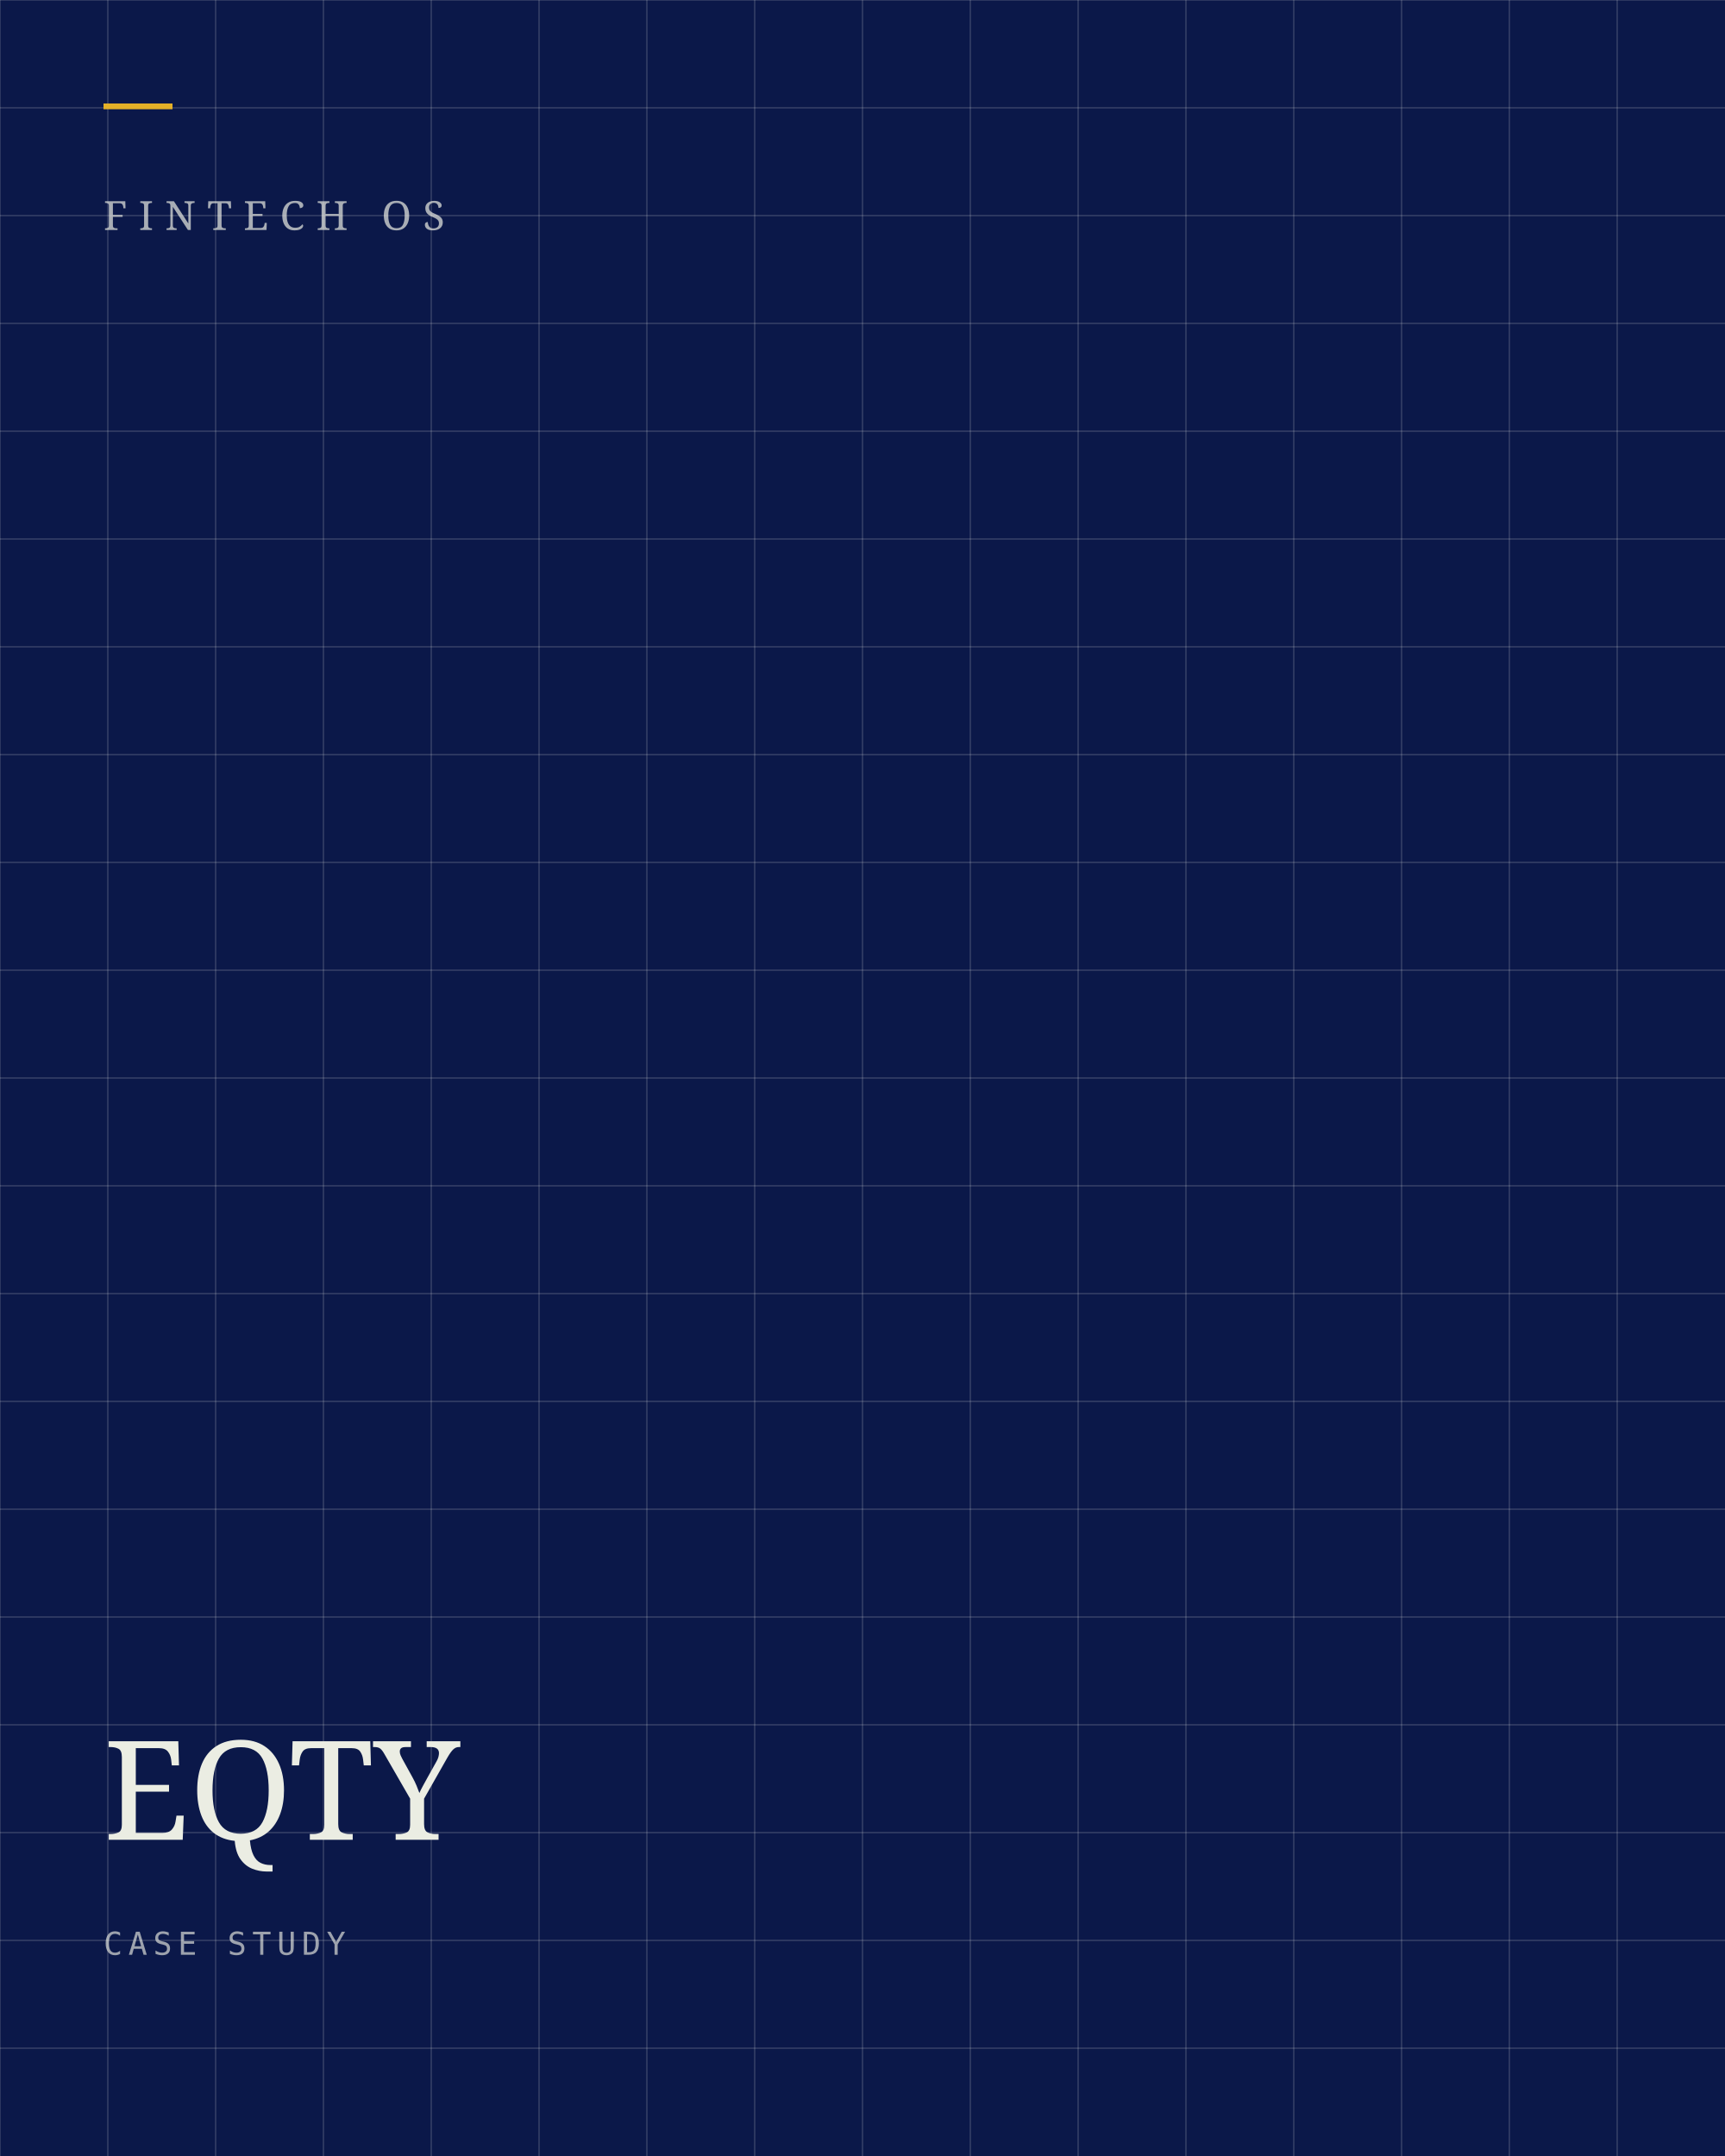
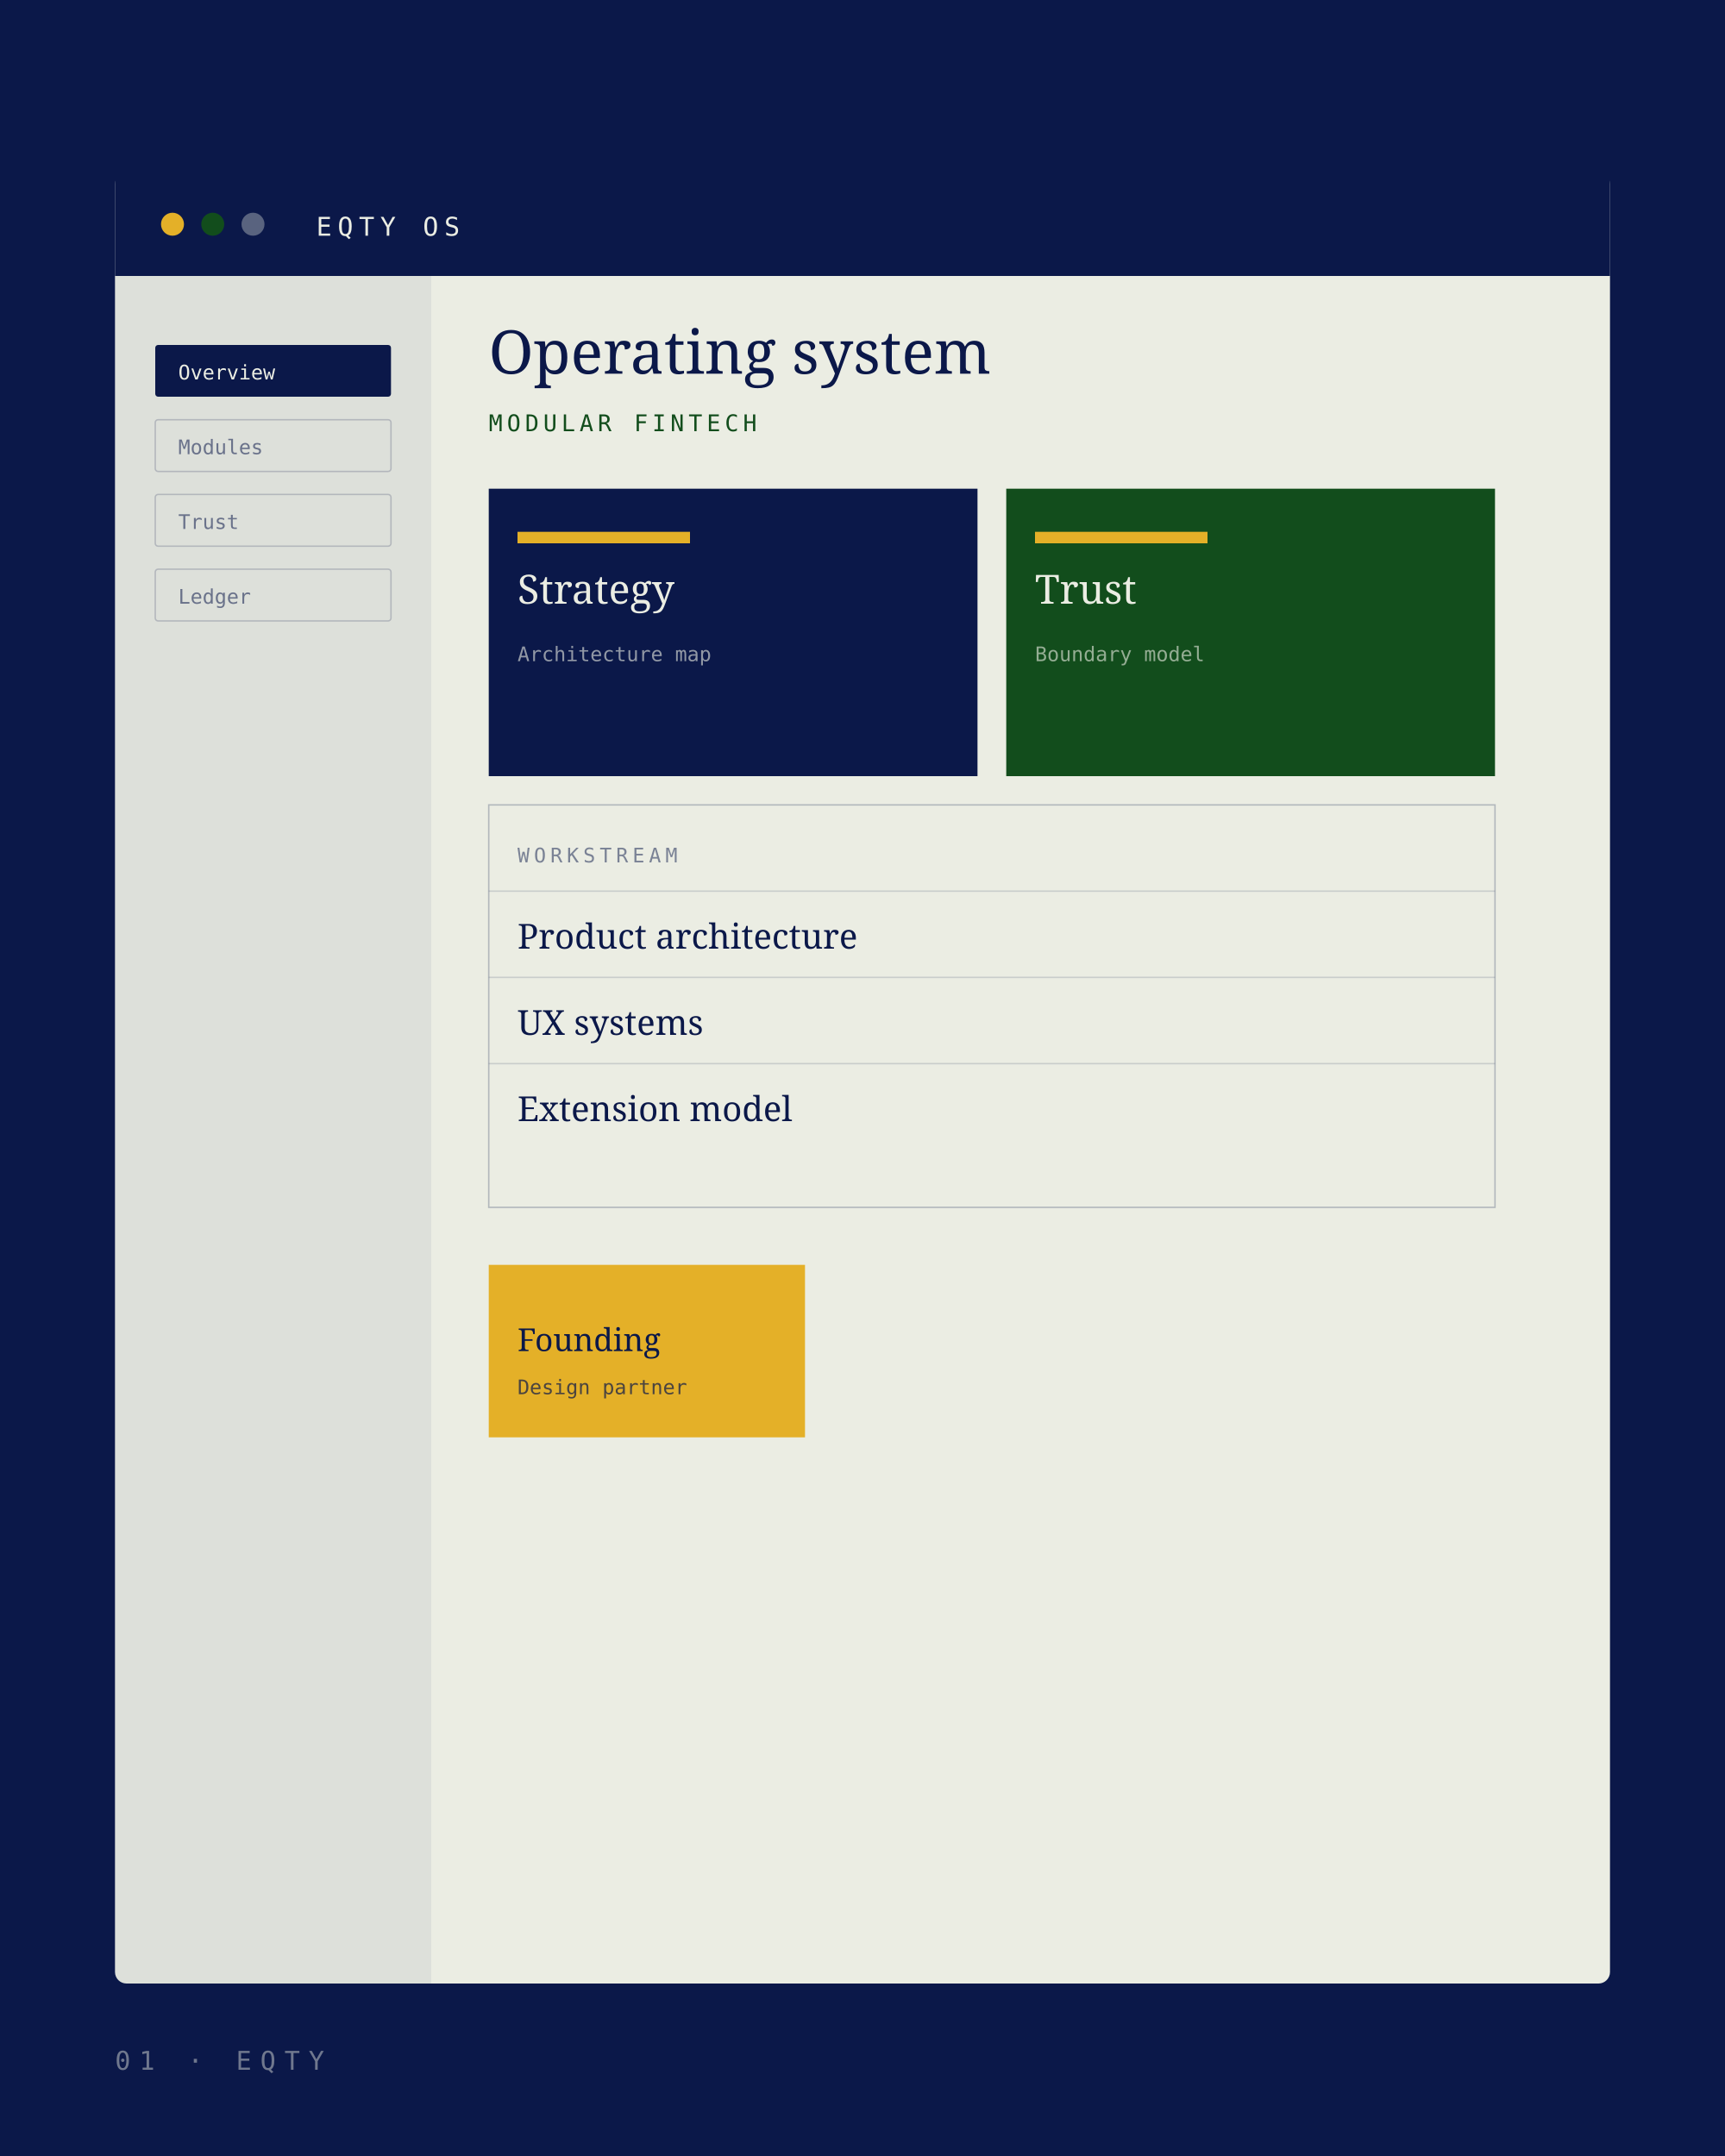
- <svg xmlns="http://www.w3.org/2000/svg" viewBox="0 0 1200 1500" role="img" aria-label="EQTY case study cover">
+ <svg xmlns="http://www.w3.org/2000/svg" viewBox="0 0 1200 1500" role="img" aria-label="EQTY fintech operating system interface">
  <rect width="1200" height="1500" fill="#0B1849" />
-   <g stroke="#EBEDE3" stroke-opacity="0.18" fill="none">
-     <line x1="0" y1="0" x2="0" y2="1500" />
-     <line x1="75" y1="0" x2="75" y2="1500" />
-     <line x1="150" y1="0" x2="150" y2="1500" />
-     <line x1="225" y1="0" x2="225" y2="1500" />
-     <line x1="300" y1="0" x2="300" y2="1500" />
-     <line x1="375" y1="0" x2="375" y2="1500" />
-     <line x1="450" y1="0" x2="450" y2="1500" />
-     <line x1="525" y1="0" x2="525" y2="1500" />
-     <line x1="600" y1="0" x2="600" y2="1500" />
-     <line x1="675" y1="0" x2="675" y2="1500" />
-     <line x1="750" y1="0" x2="750" y2="1500" />
-     <line x1="825" y1="0" x2="825" y2="1500" />
-     <line x1="900" y1="0" x2="900" y2="1500" />
-     <line x1="975" y1="0" x2="975" y2="1500" />
-     <line x1="1050" y1="0" x2="1050" y2="1500" />
-     <line x1="1125" y1="0" x2="1125" y2="1500" />
-     <line x1="0" y1="0" x2="1200" y2="0" />
-     <line x1="0" y1="75" x2="1200" y2="75" />
-     <line x1="0" y1="150" x2="1200" y2="150" />
-     <line x1="0" y1="225" x2="1200" y2="225" />
-     <line x1="0" y1="300" x2="1200" y2="300" />
-     <line x1="0" y1="375" x2="1200" y2="375" />
-     <line x1="0" y1="450" x2="1200" y2="450" />
-     <line x1="0" y1="525" x2="1200" y2="525" />
-     <line x1="0" y1="600" x2="1200" y2="600" />
-     <line x1="0" y1="675" x2="1200" y2="675" />
-     <line x1="0" y1="750" x2="1200" y2="750" />
-     <line x1="0" y1="825" x2="1200" y2="825" />
-     <line x1="0" y1="900" x2="1200" y2="900" />
-     <line x1="0" y1="975" x2="1200" y2="975" />
-     <line x1="0" y1="1050" x2="1200" y2="1050" />
-     <line x1="0" y1="1125" x2="1200" y2="1125" />
-     <line x1="0" y1="1200" x2="1200" y2="1200" />
-     <line x1="0" y1="1275" x2="1200" y2="1275" />
-     <line x1="0" y1="1350" x2="1200" y2="1350" />
-     <line x1="0" y1="1425" x2="1200" y2="1425" />
-   </g>
-   <rect x="72" y="72" width="48" height="4" fill="#E4B028" />
-   <text x="72" y="160" font-family="Georgia, serif" font-size="28" letter-spacing="8" fill="#EBEDE3" fill-opacity="0.7">FINTECH OS</text>
-   <text x="72" y="1280" font-family="Georgia, serif" font-size="96" fill="#EBEDE3">EQTY</text>
-   <text x="72" y="1360" font-family="ui-monospace, monospace" font-size="22" letter-spacing="4" fill="#EBEDE3" fill-opacity="0.65">CASE STUDY</text>
+   <rect x="80" y="120" width="1040" height="1260" rx="8" fill="#EBEDE3" />
+   <rect x="80" y="120" width="1040" height="72" fill="#0B1849" />
+   <circle cx="120" cy="156" r="8" fill="#E4B028" />
+   <circle cx="148" cy="156" r="8" fill="#124D1C" />
+   <circle cx="176" cy="156" r="8" fill="#EBEDE3" fill-opacity="0.35" />
+   <text x="220" y="164" font-family="ui-monospace, monospace" font-size="18" letter-spacing="4" fill="#EBEDE3">EQTY OS</text>
+   <rect x="80" y="192" width="220" height="1188" fill="#0B1849" fill-opacity="0.06" />
+   <rect x="108" y="240" width="164" height="36" rx="2" fill="#0B1849" />
+   <text x="124" y="264" font-family="ui-monospace, monospace" font-size="14" fill="#EBEDE3">Overview</text>
+   <rect x="108" y="292" width="164" height="36" rx="2" fill="none" stroke="#0B1849" stroke-opacity="0.2" />
+   <text x="124" y="316" font-family="ui-monospace, monospace" font-size="14" fill="#0B1849" fill-opacity="0.55">Modules</text>
+   <rect x="108" y="344" width="164" height="36" rx="2" fill="none" stroke="#0B1849" stroke-opacity="0.2" />
+   <text x="124" y="368" font-family="ui-monospace, monospace" font-size="14" fill="#0B1849" fill-opacity="0.55">Trust</text>
+   <rect x="108" y="396" width="164" height="36" rx="2" fill="none" stroke="#0B1849" stroke-opacity="0.2" />
+   <text x="124" y="420" font-family="ui-monospace, monospace" font-size="14" fill="#0B1849" fill-opacity="0.55">Ledger</text>
+   <text x="340" y="260" font-family="Georgia, serif" font-size="42" fill="#0B1849">Operating system</text>
+   <text x="340" y="300" font-family="ui-monospace, monospace" font-size="16" letter-spacing="3" fill="#124D1C">MODULAR FINTECH</text>
+   <rect x="340" y="340" width="340" height="200" fill="#0B1849" />
+   <rect x="360" y="370" width="120" height="8" fill="#E4B028" />
+   <text x="360" y="420" font-family="Georgia, serif" font-size="28" fill="#EBEDE3">Strategy</text>
+   <text x="360" y="460" font-family="ui-monospace, monospace" font-size="14" fill="#EBEDE3" fill-opacity="0.6">Architecture map</text>
+   <rect x="700" y="340" width="340" height="200" fill="#124D1C" />
+   <rect x="720" y="370" width="120" height="8" fill="#E4B028" />
+   <text x="720" y="420" font-family="Georgia, serif" font-size="28" fill="#EBEDE3">Trust</text>
+   <text x="720" y="460" font-family="ui-monospace, monospace" font-size="14" fill="#EBEDE3" fill-opacity="0.6">Boundary model</text>
+   <rect x="340" y="560" width="700" height="280" fill="none" stroke="#0B1849" stroke-opacity="0.25" />
+   <line x1="340" y1="620" x2="1040" y2="620" stroke="#0B1849" stroke-opacity="0.15" />
+   <line x1="340" y1="680" x2="1040" y2="680" stroke="#0B1849" stroke-opacity="0.15" />
+   <line x1="340" y1="740" x2="1040" y2="740" stroke="#0B1849" stroke-opacity="0.15" />
+   <text x="360" y="600" font-family="ui-monospace, monospace" font-size="14" letter-spacing="3" fill="#0B1849" fill-opacity="0.5">WORKSTREAM</text>
+   <text x="360" y="660" font-family="Georgia, serif" font-size="24" fill="#0B1849">Product architecture</text>
+   <text x="360" y="720" font-family="Georgia, serif" font-size="24" fill="#0B1849">UX systems</text>
+   <text x="360" y="780" font-family="Georgia, serif" font-size="24" fill="#0B1849">Extension model</text>
+   <rect x="340" y="880" width="220" height="120" fill="#E4B028" />
+   <text x="360" y="940" font-family="Georgia, serif" font-size="22" fill="#0B1849">Founding</text>
+   <text x="360" y="970" font-family="ui-monospace, monospace" font-size="14" fill="#0B1849" fill-opacity="0.7">Design partner</text>
+   <text x="80" y="1440" font-family="ui-monospace, monospace" font-size="18" letter-spacing="6" fill="#EBEDE3" fill-opacity="0.45">01 · EQTY</text>
</svg>
